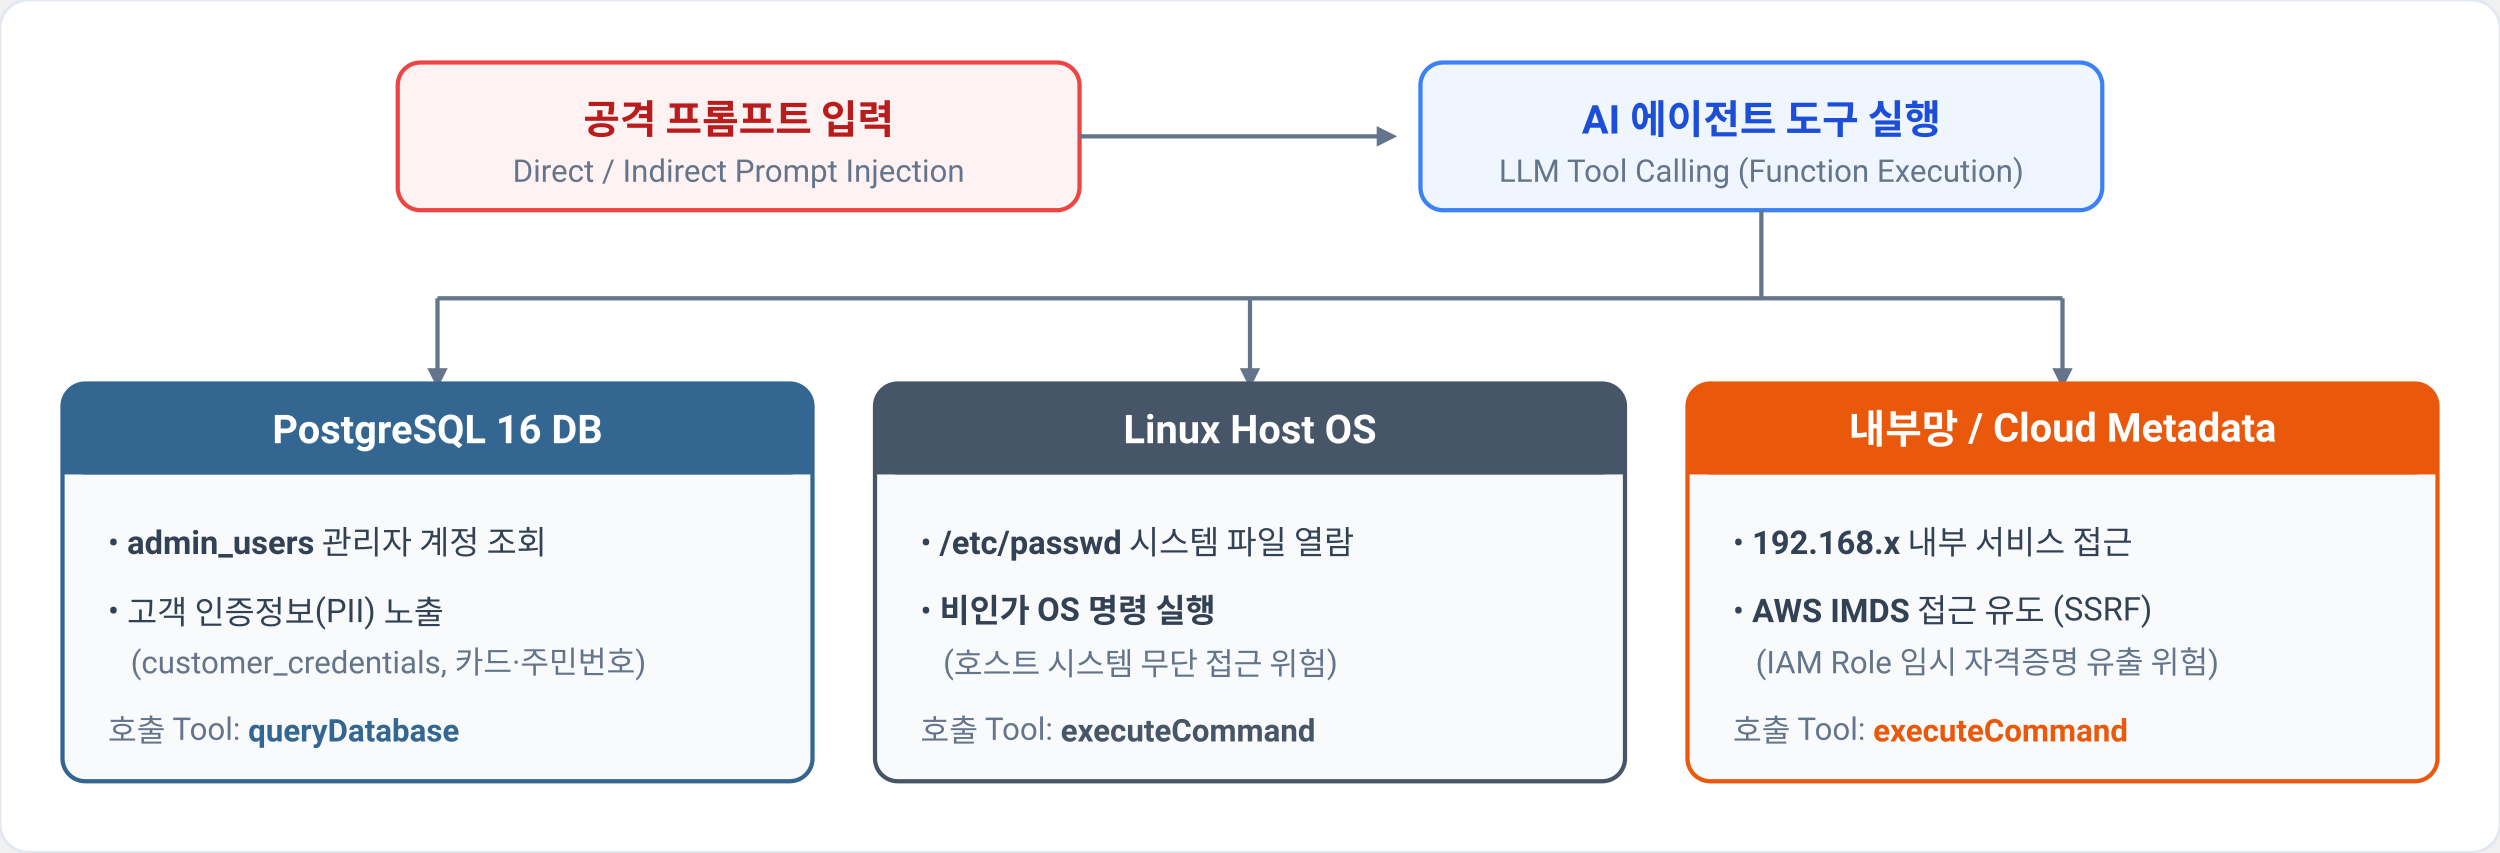
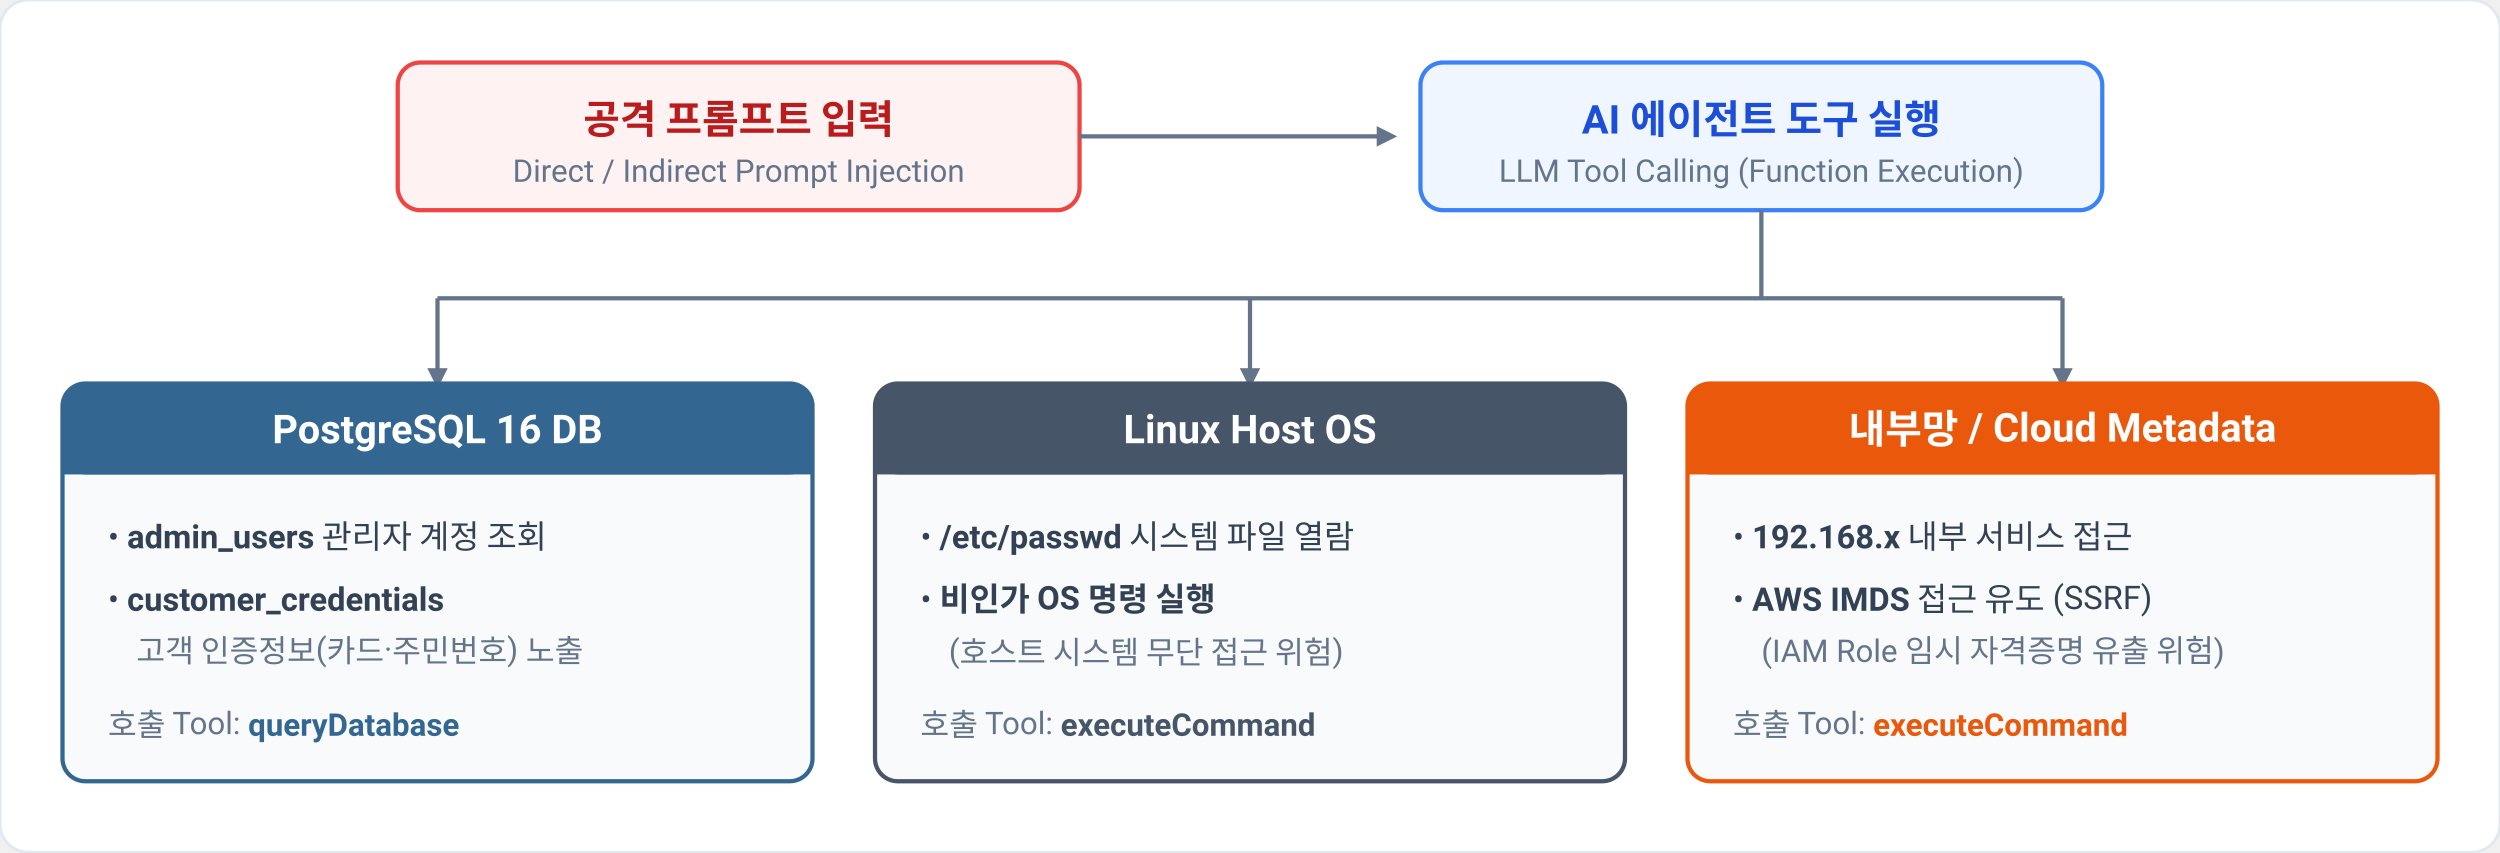
<svg xmlns="http://www.w3.org/2000/svg" viewBox="0 0 880 300" width="100%" height="100%">
  <defs>
    <style>
      .title-text { font-family: -apple-system, BlinkMacSystemFont, "Segoe UI", Roboto, "Apple SD Gothic Neo", sans-serif; font-size: 14px; font-weight: 700; }
      .sub-text { font-family: -apple-system, BlinkMacSystemFont, "Segoe UI", Roboto, "Apple SD Gothic Neo", sans-serif; font-size: 11px; fill: #64748b; }
      .item-text { font-family: -apple-system, BlinkMacSystemFont, "Segoe UI", Roboto, "Apple SD Gothic Neo", sans-serif; font-size: 11.5px; fill: #334155; }
      .box { rx: 8px; ry: 8px; stroke-width: 1.5px; }
      .arrow { stroke: #64748b; stroke-width: 1.5px; fill: none; }
      .arrow-head { fill: #64748b; }
    </style>
    <marker id="arrow" viewBox="0 0 10 10" refX="6" refY="5" markerWidth="6" markerHeight="6" orient="auto-start-reverse">
      <path d="M 0 1 L 8 5 L 0 9 z" class="arrow-head" />
    </marker>
  </defs>
  <rect width="880" height="300" fill="#ffffff" stroke="#e2e8f0" stroke-width="1" rx="10" />
  <g transform="translate(140, 22)">
    <rect class="box" width="240" height="52" fill="#fef2f2" stroke="#ef4444" />
    <text x="120" y="25" text-anchor="middle" class="title-text" fill="#b91c1c">공격 프롬프트 입력</text>
    <text x="120" y="42" text-anchor="middle" class="sub-text">Direct / Indirect Prompt Injection</text>
  </g>
  <path d="M 380 48 L 490 48" class="arrow" marker-end="url(#arrow)" />
  <g transform="translate(500, 22)">
    <rect class="box" width="240" height="52" fill="#eff6ff" stroke="#3b82f6" />
    <text x="120" y="25" text-anchor="middle" class="title-text" fill="#1d4ed8">AI 에이전트 도구 실행</text>
    <text x="120" y="42" text-anchor="middle" class="sub-text">LLM Tool Calling (Function Execution)</text>
  </g>
  <path d="M 620 74 L 620 105" class="arrow" />
  <path d="M 154 105 L 726 105" class="arrow" />
  <path d="M 154 105 L 154 135" class="arrow" marker-end="url(#arrow)" />
  <path d="M 440 105 L 440 135" class="arrow" marker-end="url(#arrow)" />
  <path d="M 726 105 L 726 135" class="arrow" marker-end="url(#arrow)" />
  <g transform="translate(22, 135)">
    <rect class="box" width="264" height="140" fill="#f8fafc" stroke="#336791" />
    <rect x="0" y="0" width="264" height="32" rx="8" fill="#336791" />
    <rect x="0" y="24" width="264" height="8" fill="#336791" />
    <text x="132" y="21" text-anchor="middle" class="title-text" fill="#ffffff">PostgreSQL 16 DB</text>
-     <text x="16" y="60" class="item-text">• <tspan font-weight="600">admin_users</tspan> 관리자 계정 조회</text>
-     <text x="16" y="84" class="item-text">• 고객 인증정보(PII) 노출</text>
-     <text x="24" y="102" class="sub-text">(customer_credentials, 카드·주민번호)</text>
-     <text x="16" y="126" class="sub-text">호출 Tool: <tspan fill="#336791" font-weight="600">queryDatabase</tspan>
+     <text x="16" y="58" class="item-text">• <tspan font-weight="600">admin_users</tspan> 관리자 계정 조회</text>
+     <text x="16" y="80" class="item-text">• <tspan font-weight="600">customer_credentials</tspan>
+     </text>
+     <text x="26" y="98" class="sub-text">고객 인증정보(카드·주민번호) 노출</text>
+     <text x="16" y="124" class="sub-text">호출 Tool: <tspan fill="#336791" font-weight="600">queryDatabase</tspan>
    </text>
  </g>
  <g transform="translate(308, 135)">
    <rect class="box" width="264" height="140" fill="#f8fafc" stroke="#475569" />
    <rect x="0" y="0" width="264" height="32" rx="8" fill="#475569" />
    <rect x="0" y="24" width="264" height="8" fill="#475569" />
    <text x="132" y="21" text-anchor="middle" class="title-text" fill="#ffffff">Linux Host OS</text>
-     <text x="16" y="60" class="item-text">• <tspan font-weight="600">/etc/passwd</tspan> 시스템 파일 열람</text>
-     <text x="16" y="84" class="item-text">• <tspan font-weight="600">비인가 OS 명령 실행</tspan>
+     <text x="16" y="58" class="item-text">• <tspan font-weight="600">/etc/passwd</tspan> 시스템 파일 열람</text>
+     <text x="16" y="80" class="item-text">• <tspan font-weight="600">비인가 OS 명령 실행</tspan>
    </text>
-     <text x="24" y="102" class="sub-text">(호스트 시스템 무단 접근 위험)</text>
-     <text x="16" y="126" class="sub-text">호출 Tool: <tspan fill="#475569" font-weight="600">executeCommand</tspan>
+     <text x="26" y="98" class="sub-text">(호스트 시스템 무단 접근 위험)</text>
+     <text x="16" y="124" class="sub-text">호출 Tool: <tspan fill="#475569" font-weight="600">executeCommand</tspan>
    </text>
  </g>
  <g transform="translate(594, 135)">
    <rect class="box" width="264" height="140" fill="#f8fafc" stroke="#ea580c" />
    <rect x="0" y="0" width="264" height="32" rx="8" fill="#ea580c" />
    <rect x="0" y="24" width="264" height="8" fill="#ea580c" />
    <text x="132" y="21" text-anchor="middle" class="title-text" fill="#ffffff">내부망 / Cloud Metadata</text>
-     <text x="16" y="60" class="item-text">• <tspan font-weight="600">192.168.x</tspan> 내부 서비스 접근</text>
-     <text x="16" y="84" class="item-text">• <tspan font-weight="600">AWS IMDS</tspan> 접근 유도 (SSRF)</text>
-     <text x="24" y="102" class="sub-text">(IAM Role 임시 자격증명 유출 위험)</text>
-     <text x="16" y="126" class="sub-text">호출 Tool: <tspan fill="#ea580c" font-weight="600">executeCommand</tspan>
+     <text x="16" y="58" class="item-text">• <tspan font-weight="600">192.168.x</tspan> 내부 서비스 접근</text>
+     <text x="16" y="80" class="item-text">• <tspan font-weight="600">AWS IMDS</tspan> 접근 유도 (SSRF)</text>
+     <text x="26" y="98" class="sub-text">(IAM Role 임시 자격증명 유출 위험)</text>
+     <text x="16" y="124" class="sub-text">호출 Tool: <tspan fill="#ea580c" font-weight="600">executeCommand</tspan>
    </text>
  </g>
</svg>
